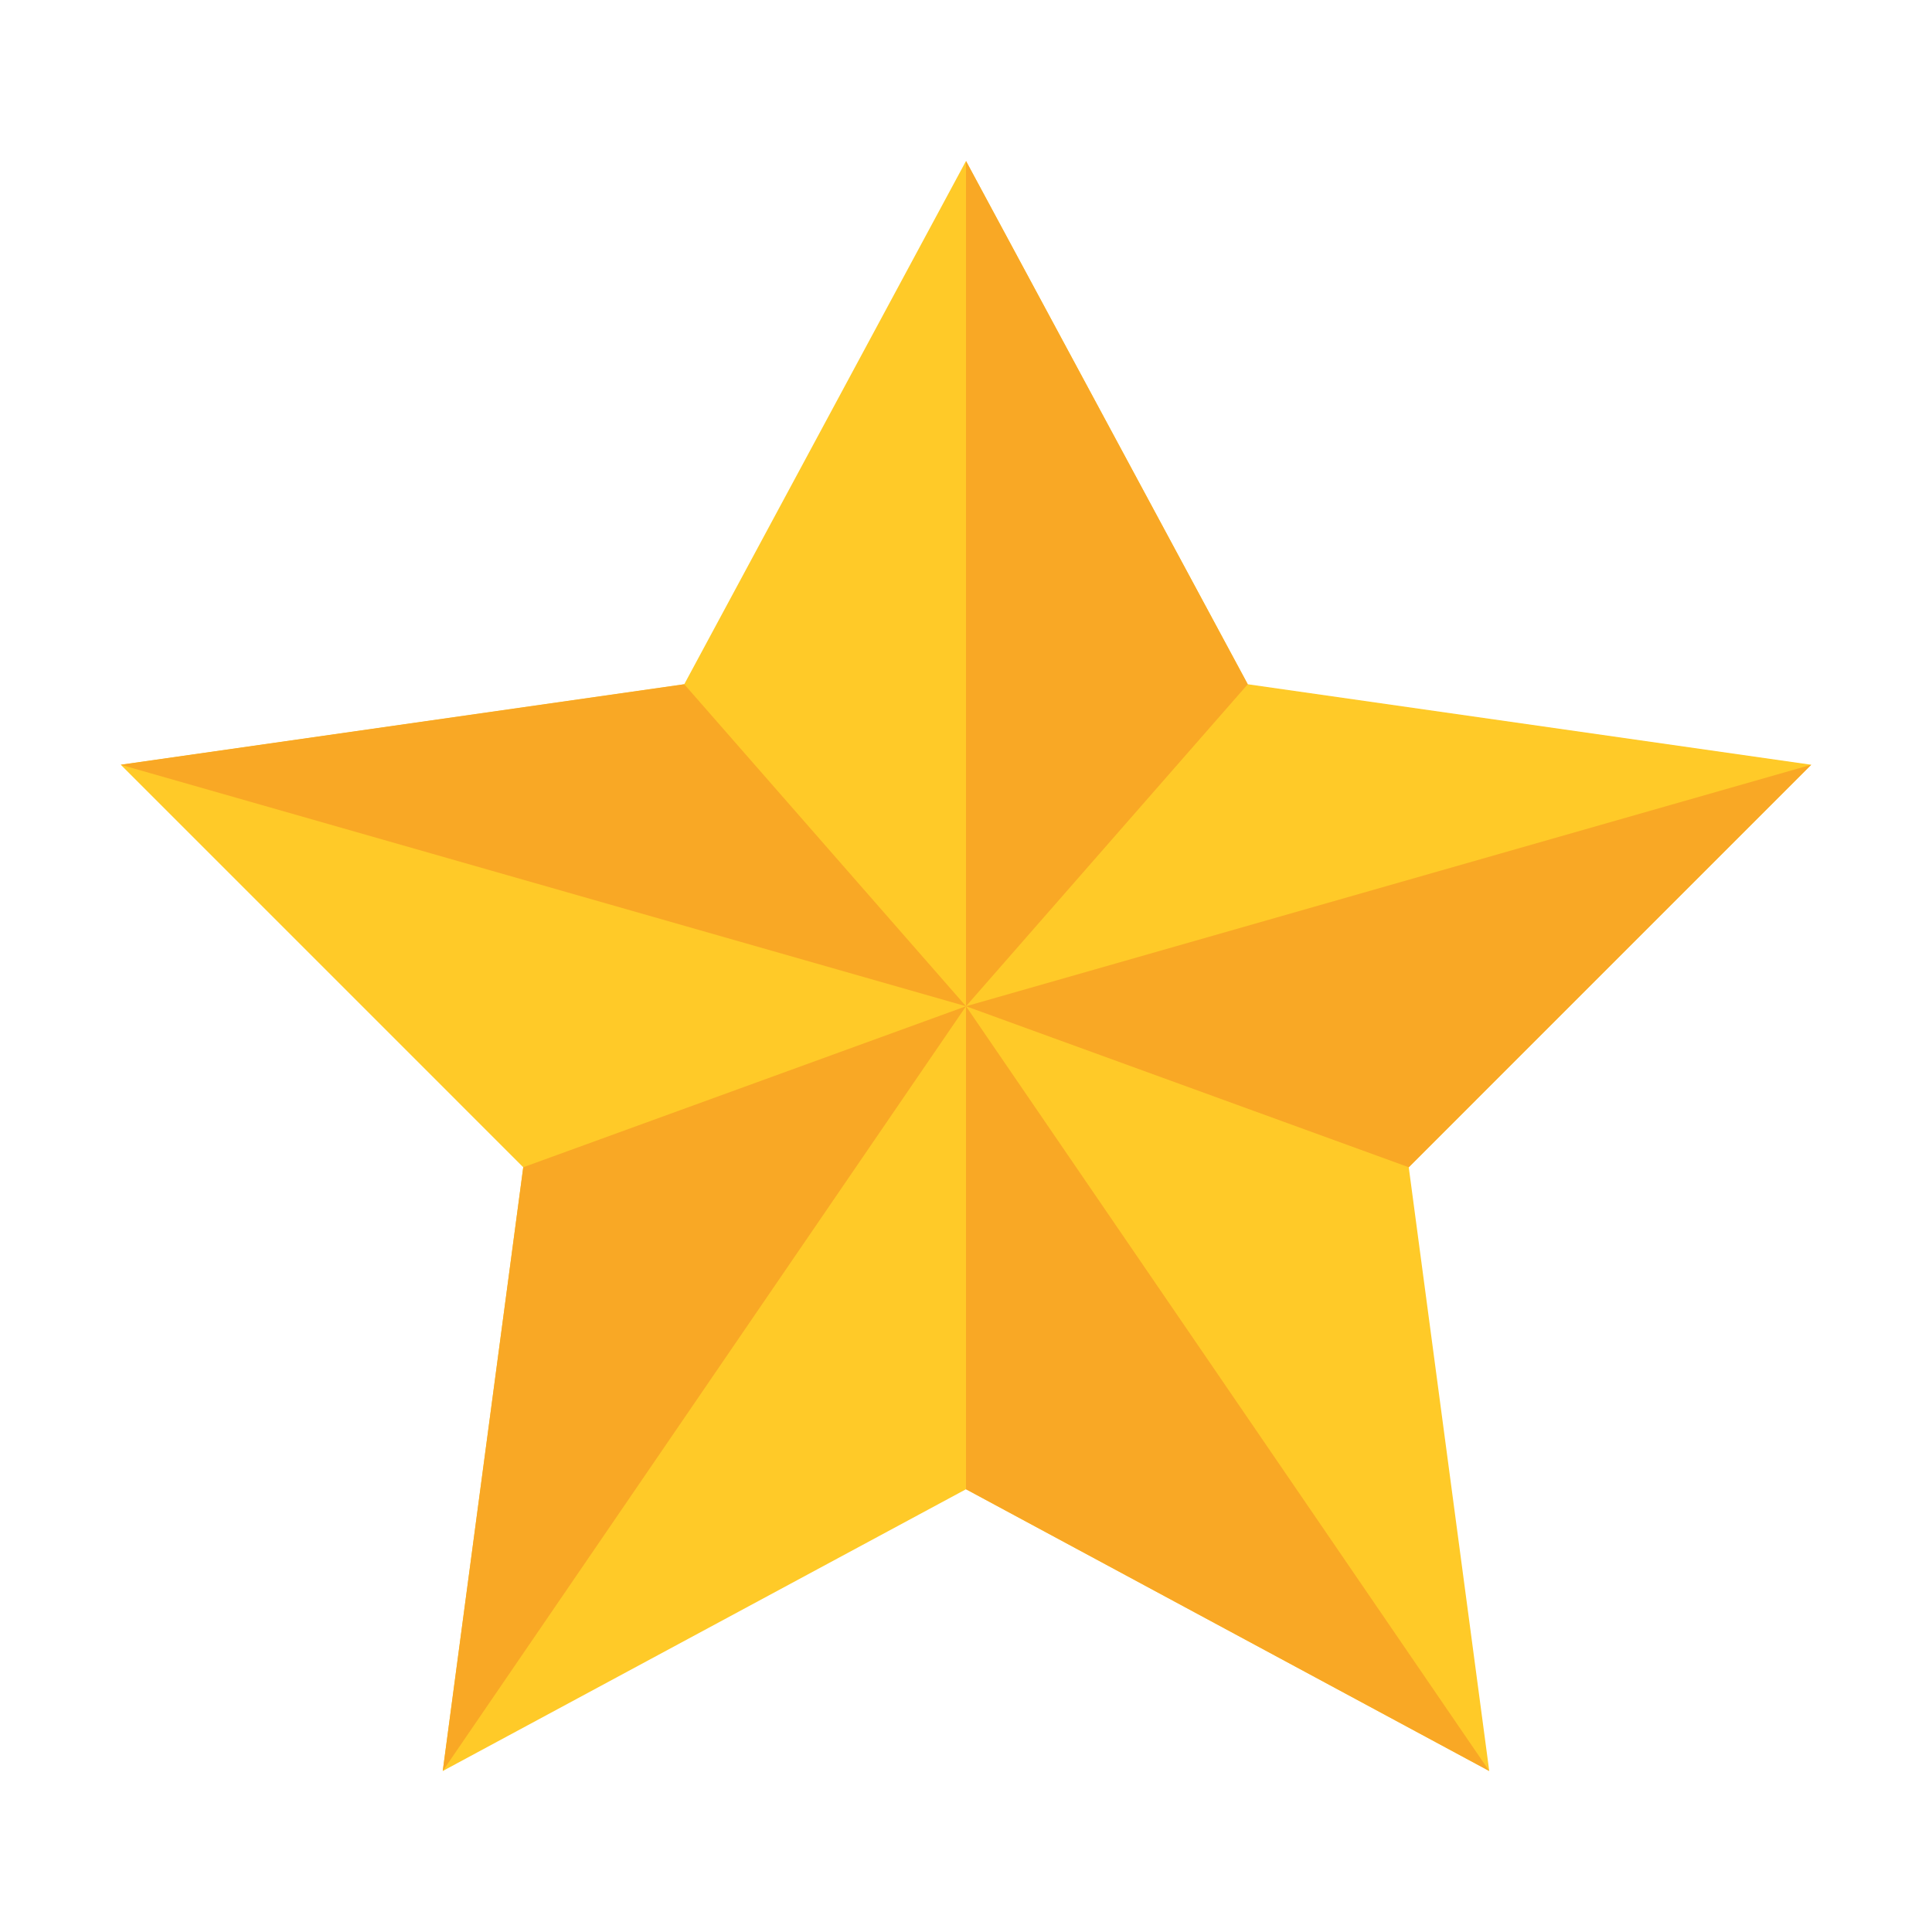
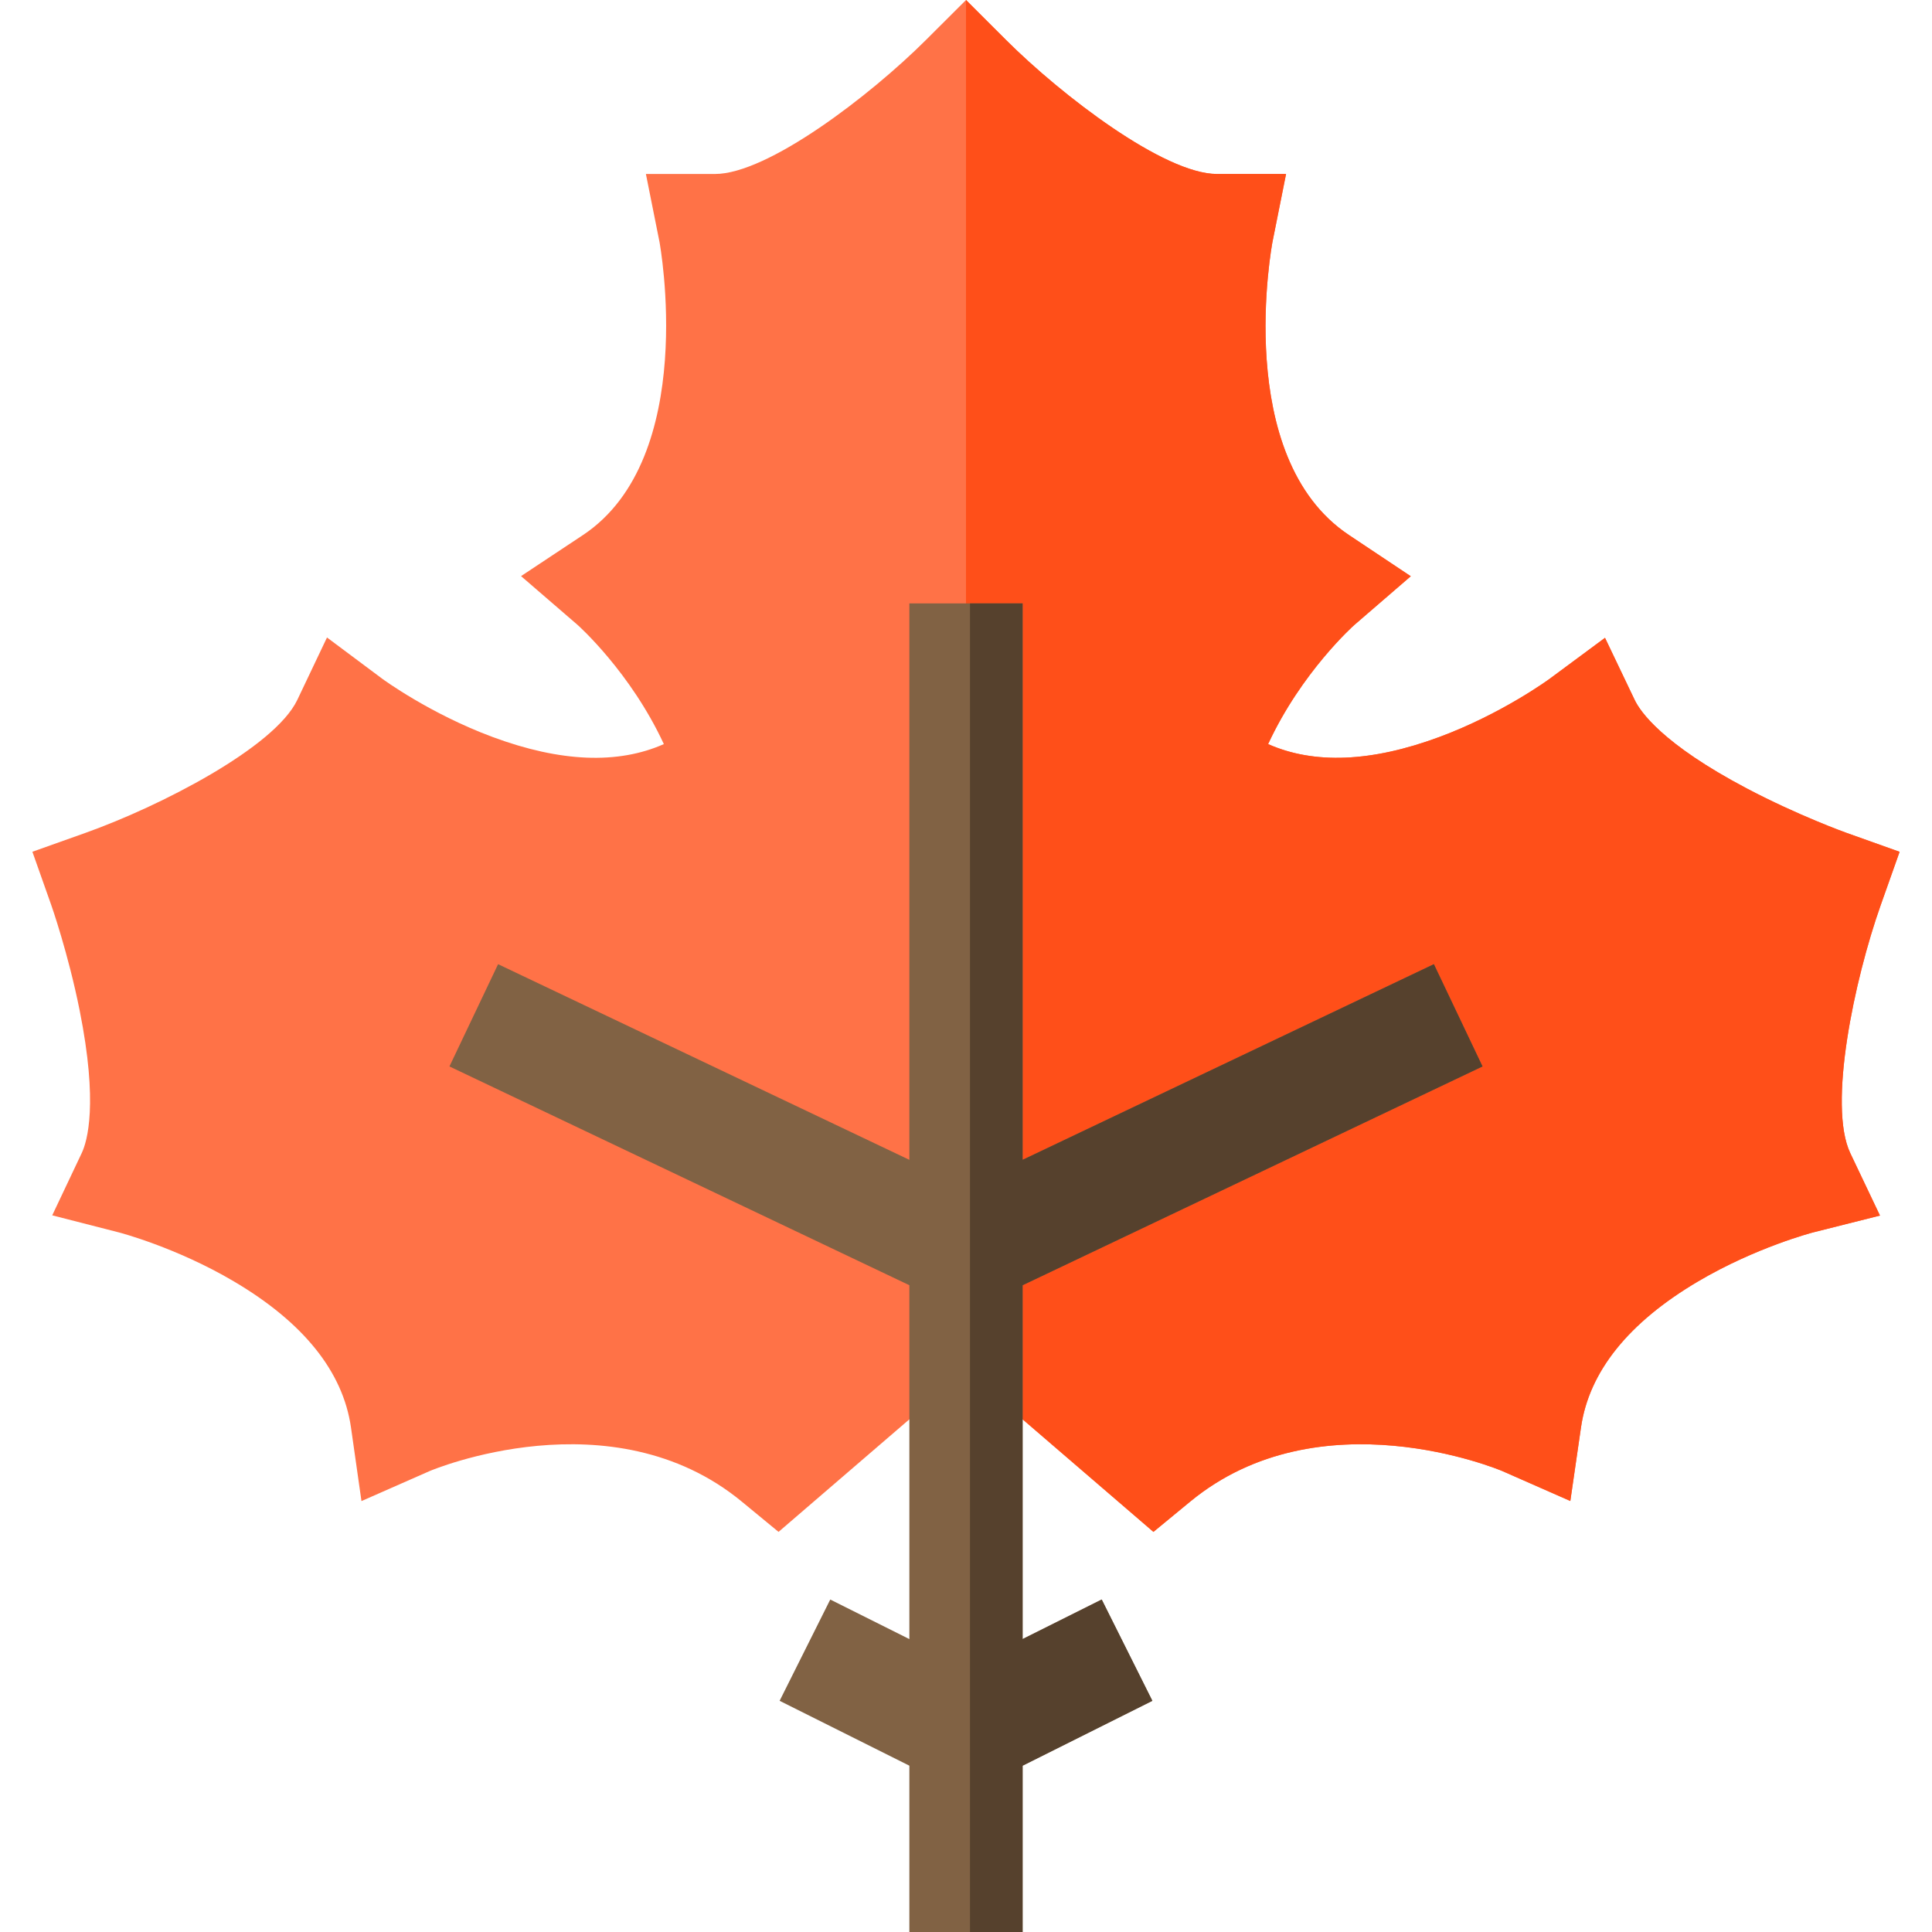
- <svg xmlns="http://www.w3.org/2000/svg" version="1.1" x="0px" y="0px" viewBox="0 0 48 48" enable-background="new 0 0 48 48">
-   <polygon fill="#FFCA28" points="24,4 31,17 45,19 35,29 37,44 24,37 11,44 13,29 3,19 17,17 " />
+ <svg xmlns="http://www.w3.org/2000/svg" version="1.1" id="Capa_1" x="0px" y="0px" viewBox="0 0 512 512" style="enable-background:new 0 0 512 512;" xml:space="preserve">
+   <path style="fill:#FF7247;" d="M503.413,225.736l-14.114-5.034c-0.126-0.045-12.751-4.575-26.392-11.765  c-22.34-11.774-28.22-20.337-29.711-23.47l-7.854-16.439l-14.649,10.845c-0.124,0.092-12.623,9.276-29.289,15.453  c-17.948,6.654-33.166,7.263-45.341,1.867c8.841-19.092,22.656-31.404,22.866-31.588l14.942-12.896l-16.422-10.948  c-30.98-20.654-20.324-77.167-20.219-77.706l3.589-17.947h-18.302c-14.006,0-41.131-20.775-55.913-35.519L256.003,0l-10.609,10.583  c-14.789,14.752-41.914,35.526-55.92,35.526h-18.302l3.589,17.947c0.113,0.566,10.476,57.243-20.219,77.706l-16.46,10.914  l14.942,12.896c0.233,0.204,14.06,12.524,22.903,31.622c-12.174,5.395-27.392,4.787-45.339-1.867  c-16.666-6.178-29.165-15.361-29.265-15.435L86.657,168.94l-7.861,16.528c-6.017,12.646-36.43,28.218-56.094,35.232l-14.117,5.025  l4.998,14.127c0.045,0.126,4.495,12.779,7.523,27.9c4.958,24.762,2.026,34.725,0.535,37.859l-7.799,16.466l17.655,4.522  c0.149,0.039,15.16,3.942,30.468,12.975c18.458,10.892,28.904,23.903,31.044,38.674l2.784,19.553l18.065-7.953  c0.478-0.207,48.218-20.329,82.714,8.087l9.751,8.03l49.674-42.739l49.674,42.739l9.751-8.03  c34.351-28.295,81.828-8.464,82.707-8.09l18.026,7.936l2.831-19.532c2.142-14.77,12.586-27.782,31.044-38.674  c15.308-9.032,30.319-12.937,30.439-12.968l17.748-4.468l-7.862-16.528c-6.017-12.647,1.09-46.068,8.055-65.75L503.413,225.736z" />
+   <path style="fill:#FF4F19;" d="M255.995,363.225l49.674,42.739l9.751-8.03c34.351-28.295,81.828-8.464,82.707-8.09l18.026,7.936  l2.831-19.532c2.142-14.77,12.586-27.782,31.044-38.674c15.308-9.032,30.319-12.937,30.439-12.968l17.748-4.468l-7.862-16.528  c-6.017-12.647,1.09-46.068,8.055-65.75l5.007-14.124l-14.114-5.034c-0.126-0.045-12.751-4.575-26.392-11.765  c-22.34-11.774-28.22-20.337-29.711-23.47l-7.854-16.439l-14.649,10.845c-0.124,0.092-12.623,9.276-29.289,15.453  c-17.948,6.654-33.166,7.263-45.341,1.867c8.841-19.092,22.656-31.404,22.866-31.588l14.942-12.896l-16.422-10.948  c-30.98-20.654-20.324-77.167-20.219-77.706l3.589-17.947h-18.302c-14.006,0-41.131-20.775-55.913-35.519L256.003,0" />
+   <polygon style="fill:#816244;" points="271,434.375 271,340.599 392.882,282.616 379.992,255.518 271,307.368 271,159.904   240.991,159.904 240.991,307.368 131.999,255.518 119.108,282.616 240.991,340.599 240.991,434.375 220.027,423.893   206.607,450.733 240.991,467.925 240.991,512 271,512 271,467.925 305.384,450.733 291.964,423.893 " />
+   <polygon style="fill:#56412D;" points="271,434.375 271,340.599 392.882,282.616 379.992,255.518 271,307.368 271,159.904   257.059,159.904 257.059,512 271,512 271,467.925 305.384,450.733 291.964,423.893 " />
  <g>
-     <polygon fill="#F9A825" points="24,25 31,17 24,4 &#09;" />
-     <polygon fill="#F9A825" points="45,19 24,25 35,29 &#09;" />
-     <polygon fill="#F9A825" points="37,44 24,25 24,37 &#09;" />
-     <polygon fill="#F9A825" points="13,29 11,44 24,25 &#09;" />
-     <polygon fill="#F9A825" points="3,19 24,25 17,17 &#09;" />
-   </g>
+ </g>
+   <g>
+ </g>
+   <g>
+ </g>
+   <g>
+ </g>
+   <g>
+ </g>
+   <g>
+ </g>
+   <g>
+ </g>
+   <g>
+ </g>
+   <g>
+ </g>
+   <g>
+ </g>
+   <g>
+ </g>
+   <g>
+ </g>
+   <g>
+ </g>
+   <g>
+ </g>
+   <g>
+ </g>
</svg>
